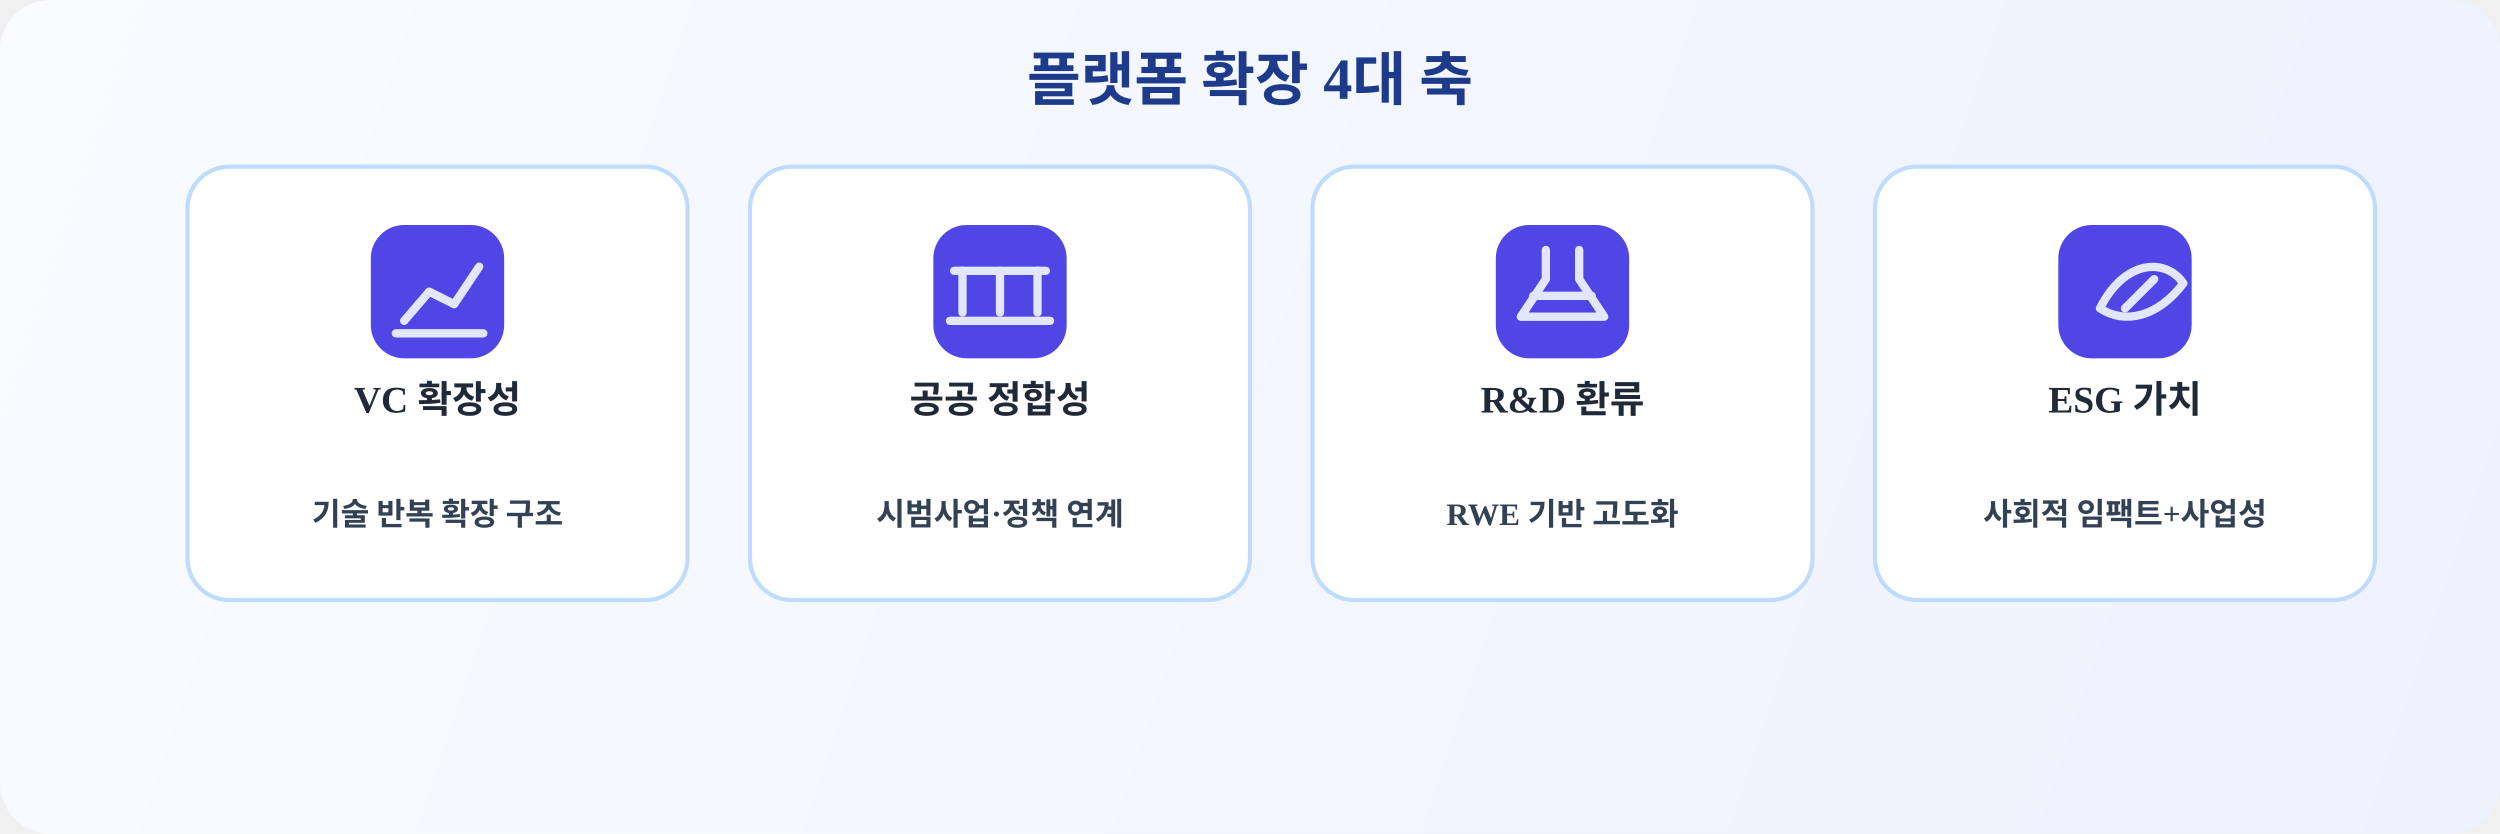
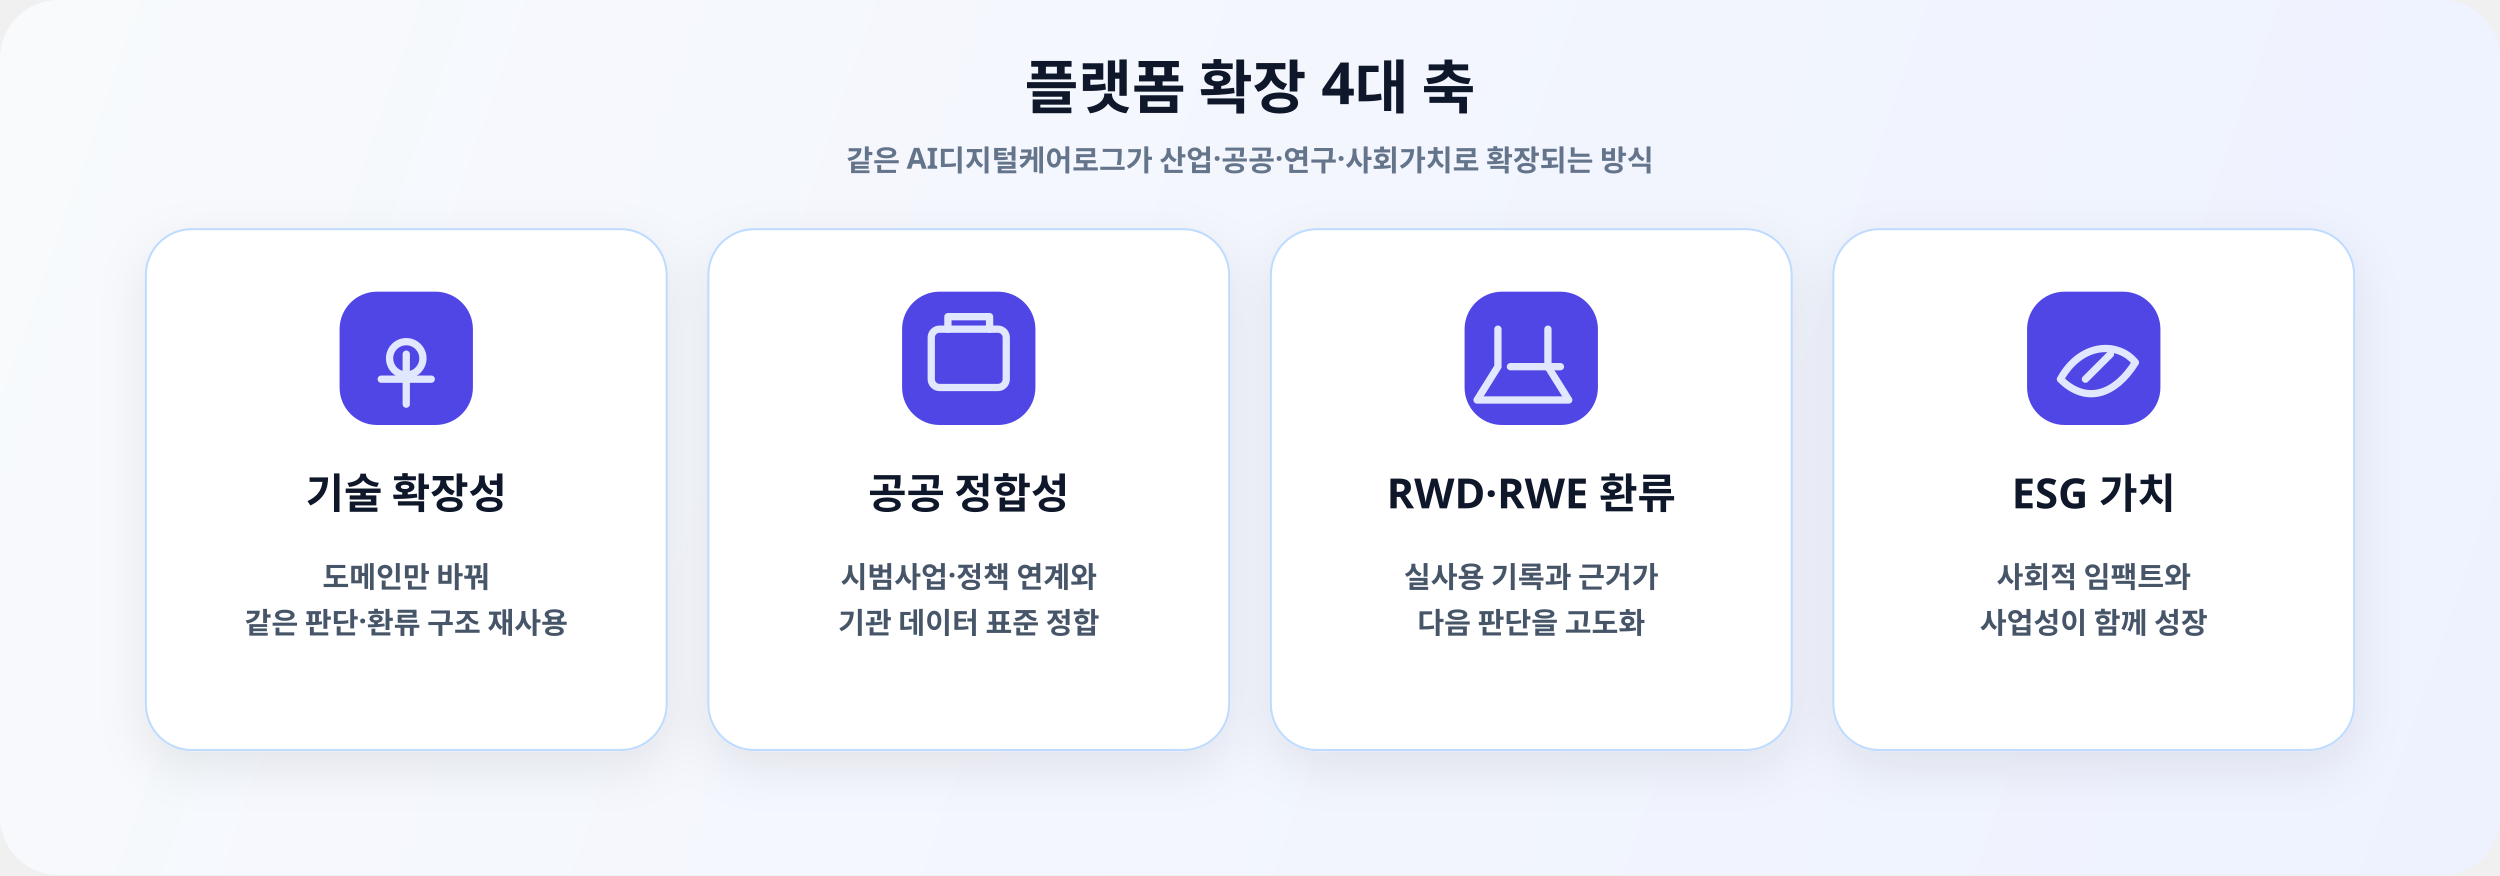
- <svg xmlns="http://www.w3.org/2000/svg" width="1200" height="400" viewBox="0 0 1200 400" fill="none">
+ <svg xmlns="http://www.w3.org/2000/svg" width="1200" height="420" viewBox="0 0 1200 420" fill="none" role="img" aria-labelledby="title desc">
  <defs>
-     <linearGradient id="bg3" x1="0" y1="0" x2="1200" y2="400" gradientUnits="userSpaceOnUse">
-       <stop stop-color="#F8FBFF" />
+     <linearGradient id="bg" x1="0" y1="0" x2="1200" y2="420" gradientUnits="userSpaceOnUse">
+       <stop stop-color="#F8FAFC" />
      <stop offset="1" stop-color="#EEF2FF" />
    </linearGradient>
-     <linearGradient id="iconBg" x1="0" y1="0" x2="64" y2="64" gradientUnits="userSpaceOnUse">
-       <stop stop-color="#2563EB" />
+     <linearGradient id="icon" x1="0" y1="0" x2="64" y2="64" gradientUnits="userSpaceOnUse">
+       <stop stop-color="#1D4ED8" />
      <stop offset="1" stop-color="#4F46E5" />
    </linearGradient>
+     <filter id="card" x="-15%" y="-15%" width="130%" height="130%">
+       <feDropShadow dx="0" dy="8" stdDeviation="12" flood-color="#0F172A" flood-opacity="0.08" />
+     </filter>
+     <style type="text/css">
+       .t { font-family: Pretendard, "Apple SD Gothic Neo", "Noto Sans KR", "Malgun Gothic", sans-serif; }
+     </style>
  </defs>
-   <rect width="1200" height="400" rx="24" fill="url(#bg3)" />
-   <text x="600" y="48" text-anchor="middle" font-size="28" font-weight="800" fill="#1E3A8A">플랫폼 확장 4대 축</text>
-   <g>
-     <rect x="90" y="80" width="240" height="208" rx="20" fill="white" stroke="#BFDBFE" stroke-width="2" />
-     <rect x="360" y="80" width="240" height="208" rx="20" fill="white" stroke="#BFDBFE" stroke-width="2" />
-     <rect x="630" y="80" width="240" height="208" rx="20" fill="white" stroke="#BFDBFE" stroke-width="2" />
-     <rect x="900" y="80" width="240" height="208" rx="20" fill="white" stroke="#BFDBFE" stroke-width="2" />
+   <rect width="1200" height="420" rx="28" fill="url(#bg)" />
+   <text class="t" x="600" y="52" text-anchor="middle" font-size="28" font-weight="800" fill="#0F172A">플랫폼 확장 4대 축</text>
+   <text class="t" x="600" y="82" text-anchor="middle" font-size="14" font-weight="600" fill="#64748B">같은 AI디지털케어로그가 산업·공공·연구·사회가치로 확장되는 방식</text>
+   <g class="t" filter="url(#card)">
+     <rect x="70" y="110" width="250" height="250" rx="22" fill="#FFFFFF" stroke="#BFDBFE" />
+     <rect x="340" y="110" width="250" height="250" rx="22" fill="#FFFFFF" stroke="#BFDBFE" />
+     <rect x="610" y="110" width="250" height="250" rx="22" fill="#FFFFFF" stroke="#BFDBFE" />
+     <rect x="880" y="110" width="250" height="250" rx="22" fill="#FFFFFF" stroke="#BFDBFE" />
  </g>
  <g>
-     <rect x="178" y="108" width="64" height="64" rx="16" fill="url(#iconBg)" />
-     <rect x="448" y="108" width="64" height="64" rx="16" fill="url(#iconBg)" />
-     <rect x="718" y="108" width="64" height="64" rx="16" fill="url(#iconBg)" />
-     <rect x="988" y="108" width="64" height="64" rx="16" fill="url(#iconBg)" />
+     <rect x="163" y="140" width="64" height="64" rx="18" fill="url(#icon)" />
+     <rect x="433" y="140" width="64" height="64" rx="18" fill="url(#icon)" />
+     <rect x="703" y="140" width="64" height="64" rx="18" fill="url(#icon)" />
+     <rect x="973" y="140" width="64" height="64" rx="18" fill="url(#icon)" />
  </g>
-   <g stroke="#E0E7FF" stroke-width="4" stroke-linecap="round" stroke-linejoin="round">
-     <path d="M194 154L206 140L218 146L230 128" />
-     <path d="M190 160H232" />
+   <g fill="none" stroke="#E0E7FF" stroke-width="3.5" stroke-linecap="round" stroke-linejoin="round">
+     <path d="M183 182h24" />
+     <path d="M195 170v24" />
+     <circle cx="195" cy="172" r="8" />
+     <rect x="447" y="158" width="36" height="28" rx="4" />
+     <path d="M455 158v-6h20v6" />
+     <path d="M719 158v18l-10 16h44l-10-16v-18" />
+     <path d="M725 176h24" />
+     <path d="M989 182c10-18 28-18 36-8c-10 16-24 20-36 8z" />
+     <path d="M1001 182l12-12" />
  </g>
-   <g stroke="#E0E7FF" stroke-width="4" stroke-linecap="round" stroke-linejoin="round">
-     <path d="M458 130H502" />
-     <path d="M462 130V150" />
-     <path d="M480 130V150" />
-     <path d="M498 130V150" />
-     <path d="M456 154H504" />
+   <g class="t" font-size="20" font-weight="800" fill="#0F172A">
+     <text x="195" y="244" text-anchor="middle">기술 확장성</text>
+     <text x="465" y="244" text-anchor="middle">공공 정합성</text>
+     <text x="735" y="244" text-anchor="middle">RWD·RWE 환류</text>
+     <text x="1005" y="244" text-anchor="middle">ESG 가치</text>
  </g>
-   <g stroke="#E0E7FF" stroke-width="4" stroke-linecap="round" stroke-linejoin="round">
-     <path d="M742 120V134L730 152H770L758 134V120" />
-     <path d="M736 142H764" />
-   </g>
-   <g stroke="#E0E7FF" stroke-width="4" stroke-linecap="round" stroke-linejoin="round">
-     <path d="M1008 148C1020 124 1040 124 1048 136C1036 152 1020 156 1008 148Z" />
-     <path d="M1020 148L1034 134" />
-   </g>
-   <g font-size="18" font-weight="700" fill="#1F2937">
-     <text x="210" y="198" text-anchor="middle">VC 확장성</text>
-     <text x="480" y="198" text-anchor="middle">공공 정합성</text>
-     <text x="750" y="198" text-anchor="middle">R&amp;D 환류</text>
-     <text x="1020" y="198" text-anchor="middle">ESG 가치</text>
-   </g>
-   <g font-size="15" font-weight="700" fill="#334155">
-     <text x="210" y="252" text-anchor="middle">기술 반복 확장 구조</text>
-     <text x="480" y="252" text-anchor="middle">시범사업·정책 연계</text>
-     <text x="750" y="252" text-anchor="middle">RWE 기반 고도화</text>
-     <text x="1020" y="252" text-anchor="middle">사회적 임팩트+사업성</text>
+   <g class="t" font-size="14" font-weight="600" fill="#475569">
+     <text x="195" y="282" text-anchor="middle">도메인만 바꿔</text>
+     <text x="195" y="304" text-anchor="middle">같은 판단·환류 구조 재사용</text>
+     <text x="465" y="282" text-anchor="middle">시범사업·정책 연계와</text>
+     <text x="465" y="304" text-anchor="middle">기관 데이터 표준 정합</text>
+     <text x="735" y="282" text-anchor="middle">실사용 기록과 근거가</text>
+     <text x="735" y="304" text-anchor="middle">다음 판단을 고도화</text>
+     <text x="1005" y="282" text-anchor="middle">사회적 임팩트와</text>
+     <text x="1005" y="304" text-anchor="middle">사업성이 함께 성장</text>
  </g>
</svg>
